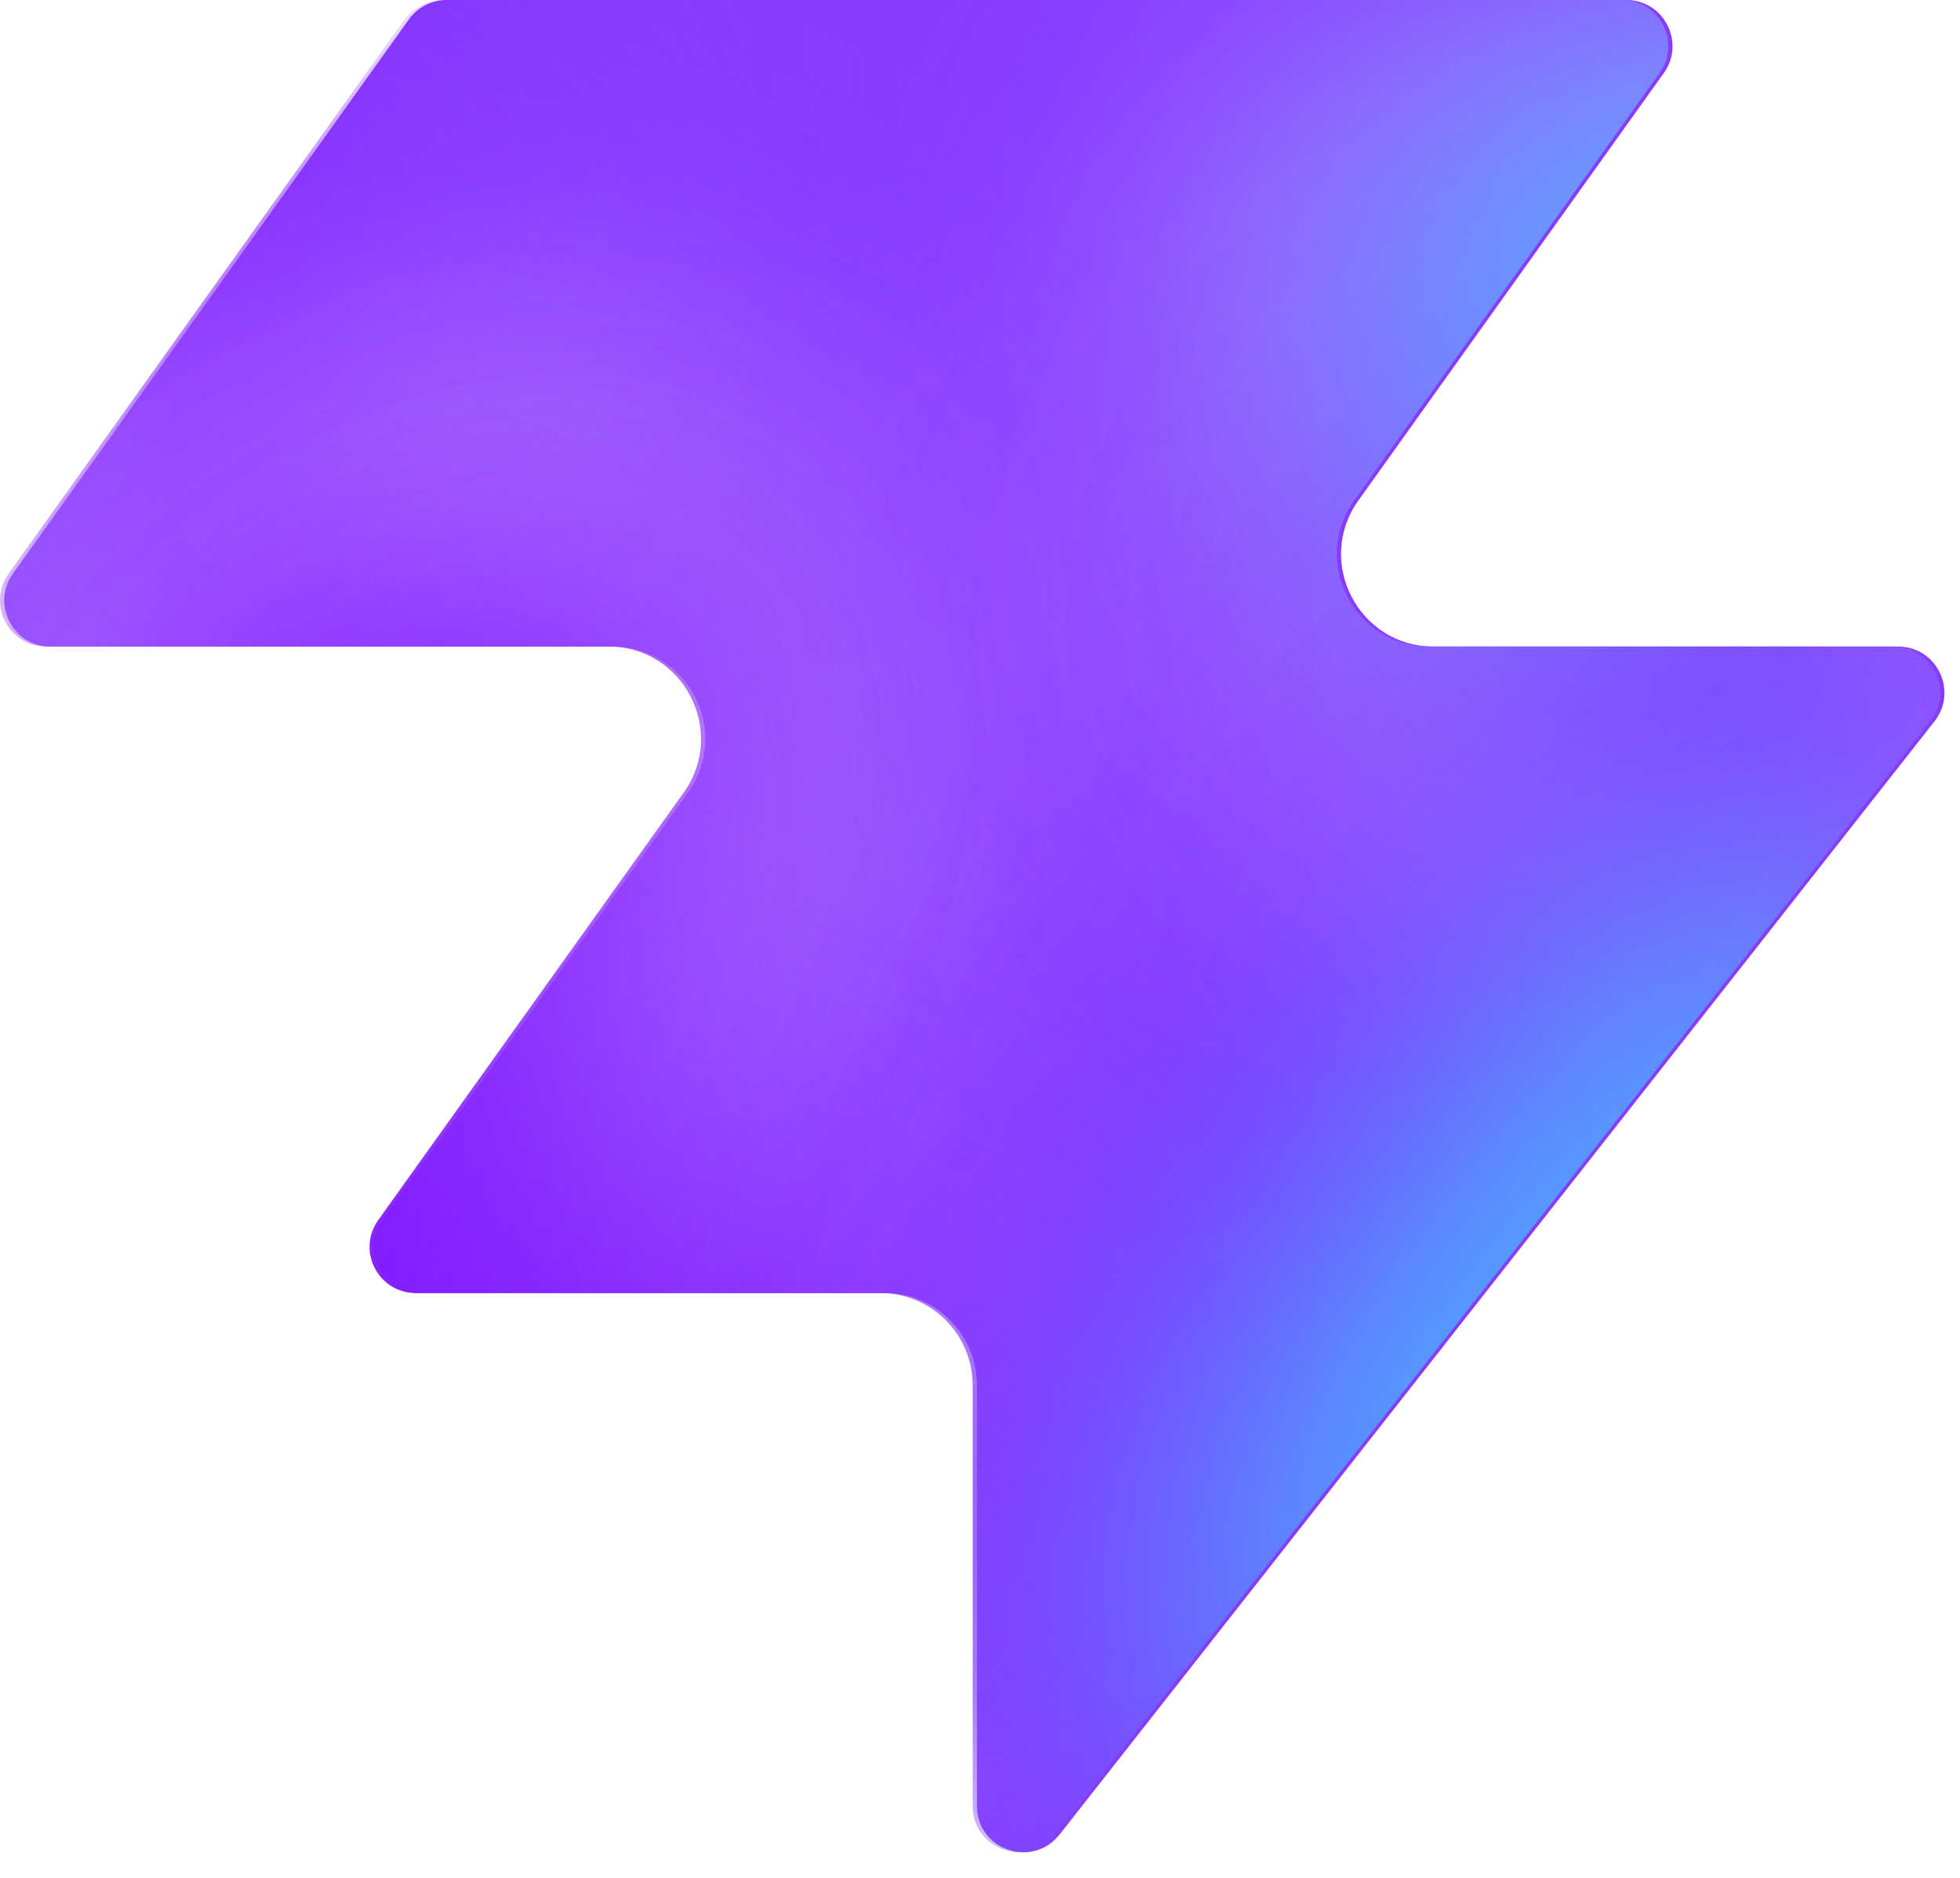
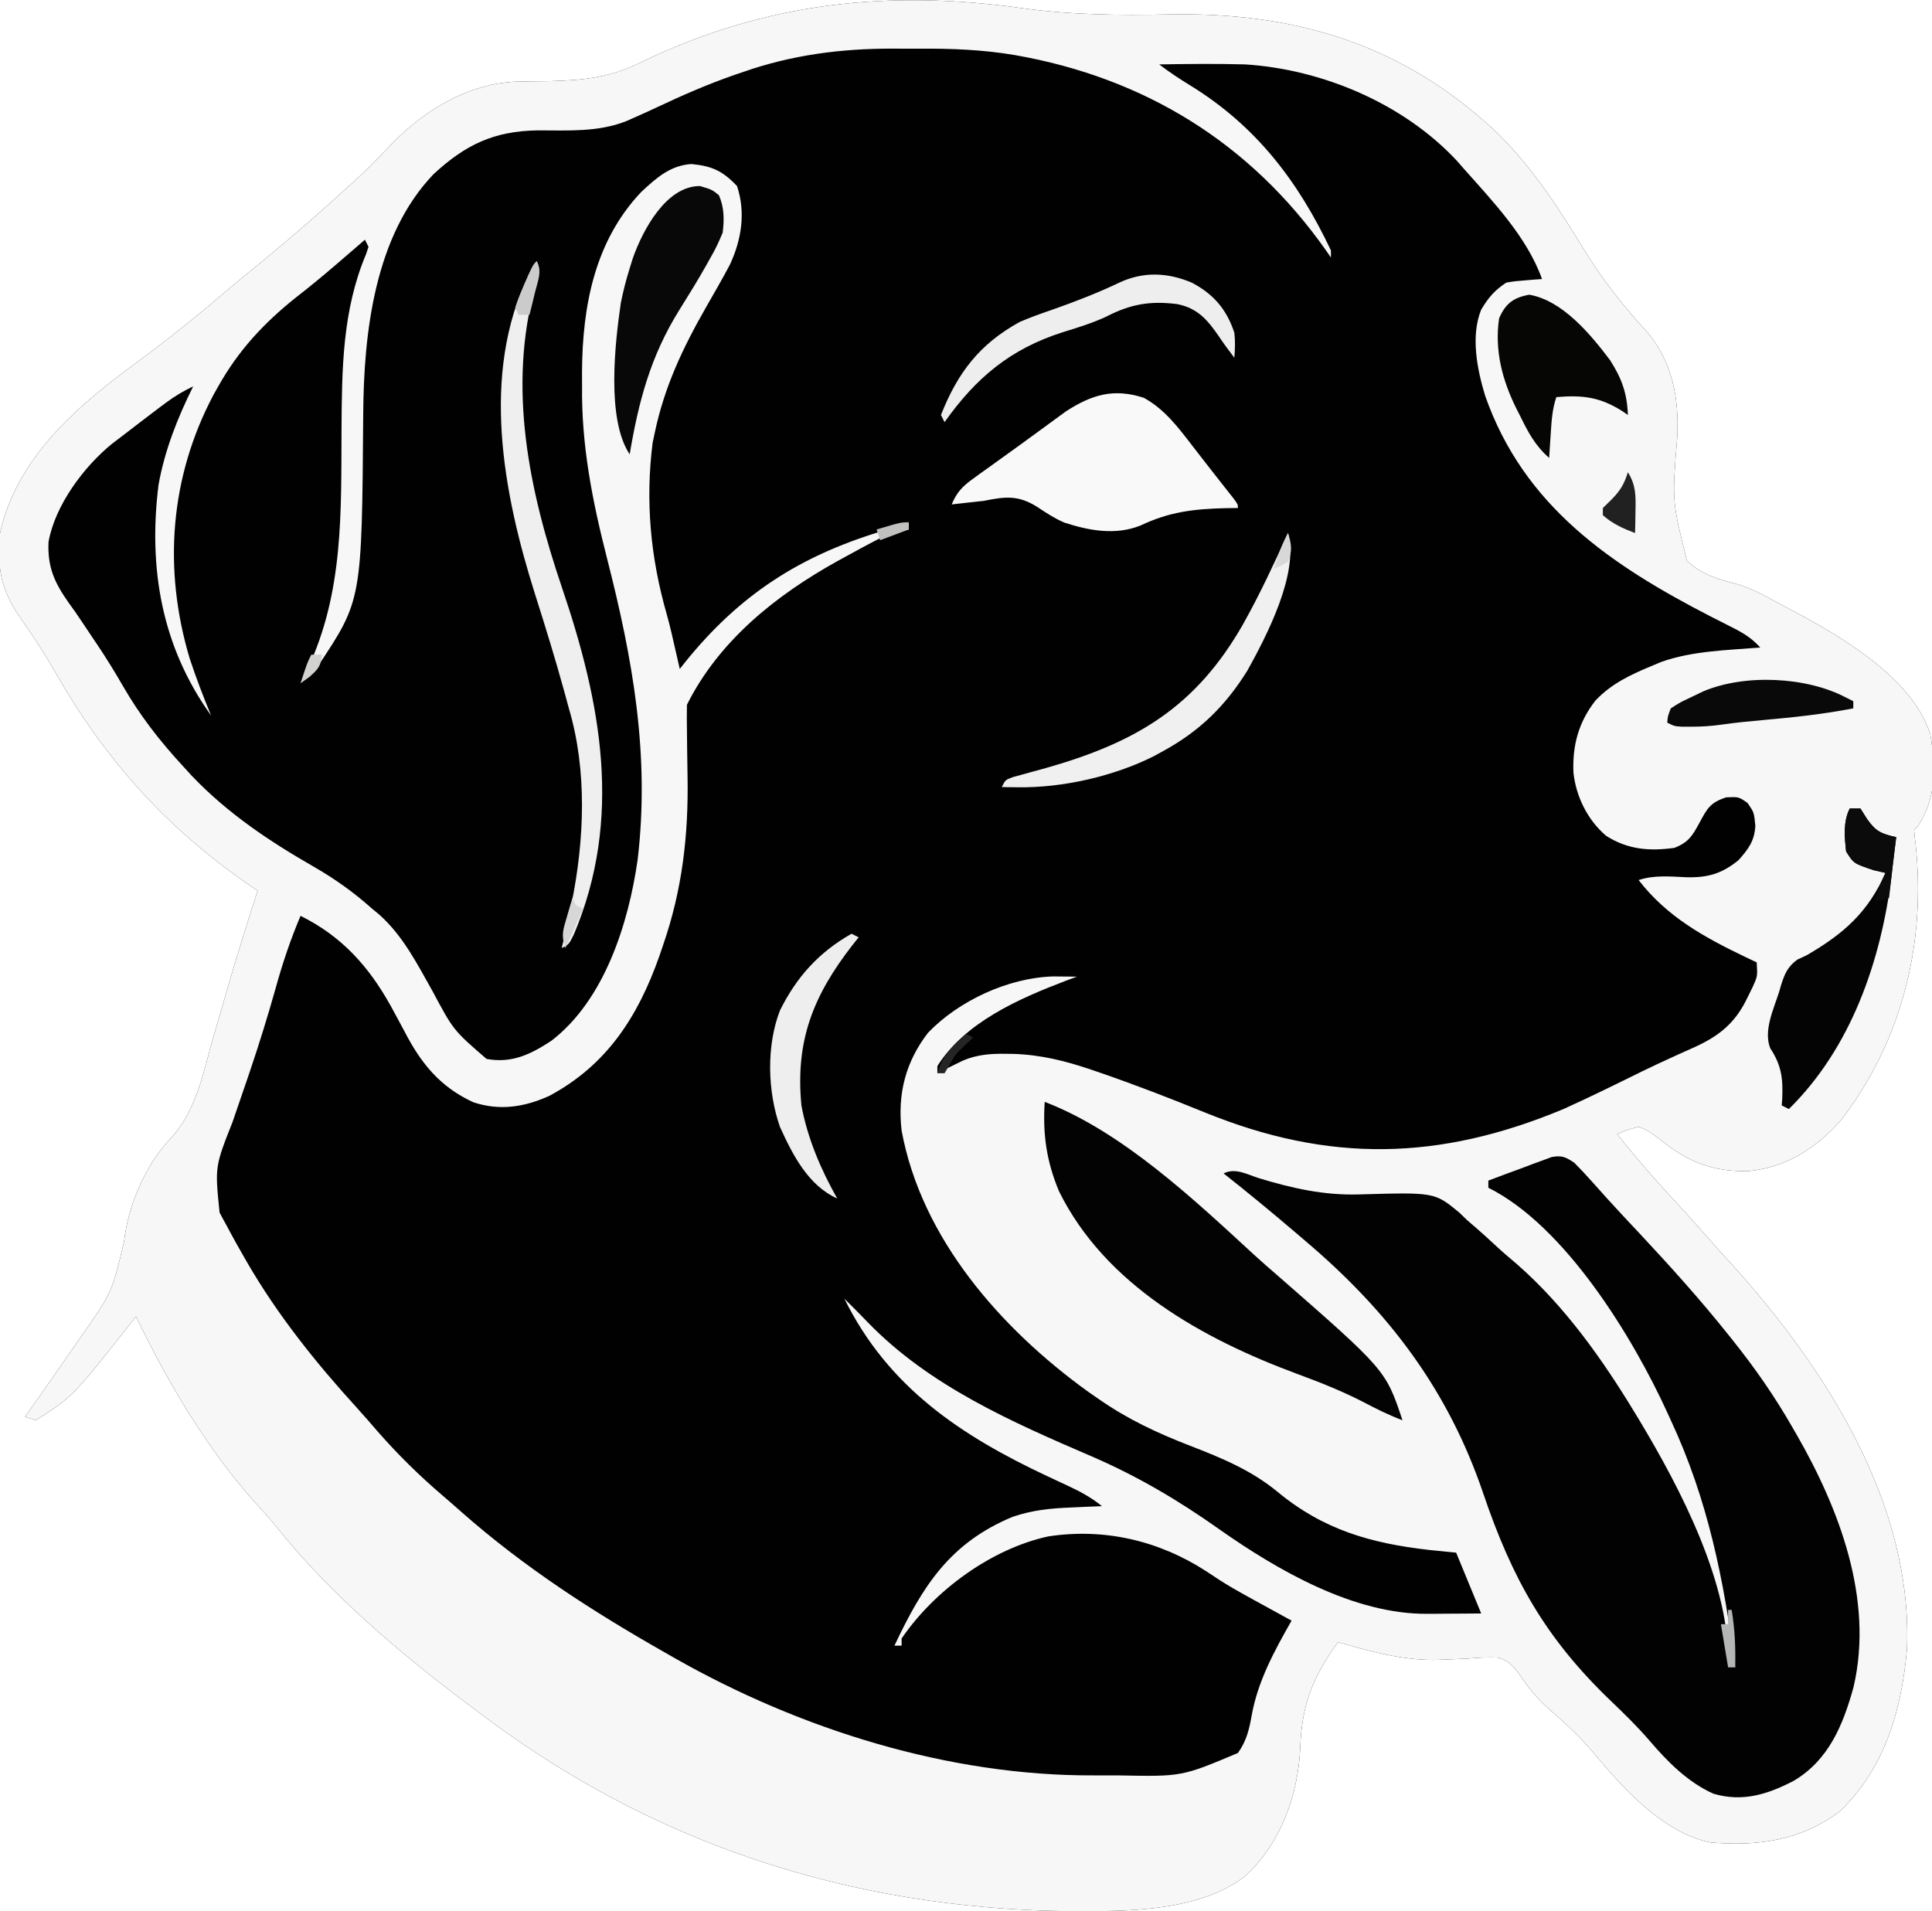
- <svg xmlns="http://www.w3.org/2000/svg" width="48" height="46" fill="none" viewBox="0 0 48 46">
-   <path fill="#863bff" d="M25.946 44.938c-.664.845-2.021.375-2.021-.698V33.937a2.26 2.26 0 0 0-2.262-2.262H10.287c-.92 0-1.456-1.04-.92-1.788l7.48-10.471c1.07-1.497 0-3.578-1.842-3.578H1.237c-.92 0-1.456-1.04-.92-1.788L10.013.474c.214-.297.556-.474.92-.474h28.894c.92 0 1.456 1.04.92 1.788l-7.48 10.471c-1.07 1.498 0 3.579 1.842 3.579h11.377c.943 0 1.473 1.088.89 1.83L25.947 44.94z" style="fill:#863bff;fill:color(display-p3 .525 .23 1);fill-opacity:1" />
-   <mask id="a" width="48" height="46" x="0" y="0" maskUnits="userSpaceOnUse" style="mask-type:alpha">
-     <path fill="#000" d="M25.842 44.938c-.664.844-2.021.375-2.021-.698V33.937a2.26 2.26 0 0 0-2.262-2.262H10.183c-.92 0-1.456-1.04-.92-1.788l7.48-10.471c1.07-1.498 0-3.579-1.842-3.579H1.133c-.92 0-1.456-1.04-.92-1.787L9.91.473c.214-.297.556-.474.92-.474h28.894c.92 0 1.456 1.04.92 1.788l-7.48 10.471c-1.07 1.498 0 3.578 1.842 3.578h11.377c.943 0 1.473 1.088.89 1.832L25.843 44.94z" style="fill:#000;fill-opacity:1" />
-   </mask>
-   <g mask="url(#a)">
-     <g filter="url(#b)">
-       <ellipse cx="5.508" cy="14.704" fill="#ede6ff" rx="5.508" ry="14.704" style="fill:#ede6ff;fill:color(display-p3 .927 .903 1);fill-opacity:1" transform="matrix(.00324 1 1 -.00324 -4.47 31.516)" />
-     </g>
-     <g filter="url(#c)">
-       <ellipse cx="10.399" cy="29.851" fill="#ede6ff" rx="10.399" ry="29.851" style="fill:#ede6ff;fill:color(display-p3 .927 .903 1);fill-opacity:1" transform="matrix(.00324 1 1 -.00324 -39.328 7.883)" />
-     </g>
-     <g filter="url(#d)">
-       <ellipse cx="5.508" cy="30.487" fill="#7e14ff" rx="5.508" ry="30.487" style="fill:#7e14ff;fill:color(display-p3 .492 .077 1);fill-opacity:1" transform="rotate(89.814 -25.913 -14.639)scale(1 -1)" />
-     </g>
-     <g filter="url(#e)">
-       <ellipse cx="5.508" cy="30.599" fill="#7e14ff" rx="5.508" ry="30.599" style="fill:#7e14ff;fill:color(display-p3 .492 .077 1);fill-opacity:1" transform="rotate(89.814 -32.644 -3.334)scale(1 -1)" />
-     </g>
-     <g filter="url(#f)">
-       <ellipse cx="5.508" cy="30.599" fill="#7e14ff" rx="5.508" ry="30.599" style="fill:#7e14ff;fill:color(display-p3 .492 .077 1);fill-opacity:1" transform="matrix(.00324 1 1 -.00324 -34.34 30.47)" />
-     </g>
-     <g filter="url(#g)">
-       <ellipse cx="14.072" cy="22.078" fill="#ede6ff" rx="14.072" ry="22.078" style="fill:#ede6ff;fill:color(display-p3 .927 .903 1);fill-opacity:1" transform="rotate(93.35 24.506 48.493)scale(-1 1)" />
-     </g>
-     <g filter="url(#h)">
-       <ellipse cx="3.47" cy="21.501" fill="#7e14ff" rx="3.47" ry="21.501" style="fill:#7e14ff;fill:color(display-p3 .492 .077 1);fill-opacity:1" transform="rotate(89.009 28.708 47.59)scale(-1 1)" />
-     </g>
-     <g filter="url(#i)">
-       <ellipse cx="3.47" cy="21.501" fill="#7e14ff" rx="3.47" ry="21.501" style="fill:#7e14ff;fill:color(display-p3 .492 .077 1);fill-opacity:1" transform="rotate(89.009 28.708 47.59)scale(-1 1)" />
-     </g>
-     <g filter="url(#j)">
-       <ellipse cx=".387" cy="8.972" fill="#7e14ff" rx="4.407" ry="29.108" style="fill:#7e14ff;fill:color(display-p3 .492 .077 1);fill-opacity:1" transform="rotate(39.51 .387 8.972)" />
-     </g>
-     <g filter="url(#k)">
-       <ellipse cx="47.523" cy="-6.092" fill="#7e14ff" rx="4.407" ry="29.108" style="fill:#7e14ff;fill:color(display-p3 .492 .077 1);fill-opacity:1" transform="rotate(37.892 47.523 -6.092)" />
-     </g>
-     <g filter="url(#l)">
-       <ellipse cx="41.412" cy="6.333" fill="#47bfff" rx="5.971" ry="9.665" style="fill:#47bfff;fill:color(display-p3 .28 .748 1);fill-opacity:1" transform="rotate(37.892 41.412 6.333)" />
-     </g>
-     <g filter="url(#m)">
-       <ellipse cx="-1.879" cy="38.332" fill="#7e14ff" rx="4.407" ry="29.108" style="fill:#7e14ff;fill:color(display-p3 .492 .077 1);fill-opacity:1" transform="rotate(37.892 -1.88 38.332)" />
-     </g>
-     <g filter="url(#n)">
-       <ellipse cx="-1.879" cy="38.332" fill="#7e14ff" rx="4.407" ry="29.108" style="fill:#7e14ff;fill:color(display-p3 .492 .077 1);fill-opacity:1" transform="rotate(37.892 -1.88 38.332)" />
-     </g>
-     <g filter="url(#o)">
-       <ellipse cx="35.651" cy="29.907" fill="#7e14ff" rx="4.407" ry="29.108" style="fill:#7e14ff;fill:color(display-p3 .492 .077 1);fill-opacity:1" transform="rotate(37.892 35.651 29.907)" />
-     </g>
-     <g filter="url(#p)">
-       <ellipse cx="38.418" cy="32.4" fill="#47bfff" rx="5.971" ry="15.297" style="fill:#47bfff;fill:color(display-p3 .28 .748 1);fill-opacity:1" transform="rotate(37.892 38.418 32.4)" />
-     </g>
-   </g>
-   <defs>
-     <filter id="b" width="60.045" height="41.654" x="-19.77" y="16.149" color-interpolation-filters="sRGB" filterUnits="userSpaceOnUse">
-       <feFlood flood-opacity="0" result="BackgroundImageFix" />
-       <feBlend in="SourceGraphic" in2="BackgroundImageFix" result="shape" />
-       <feGaussianBlur result="effect1_foregroundBlur_2002_17158" stdDeviation="7.659" />
-     </filter>
-     <filter id="c" width="90.34" height="51.437" x="-54.613" y="-7.533" color-interpolation-filters="sRGB" filterUnits="userSpaceOnUse">
-       <feFlood flood-opacity="0" result="BackgroundImageFix" />
-       <feBlend in="SourceGraphic" in2="BackgroundImageFix" result="shape" />
-       <feGaussianBlur result="effect1_foregroundBlur_2002_17158" stdDeviation="7.659" />
-     </filter>
-     <filter id="d" width="79.355" height="29.4" x="-49.64" y="2.03" color-interpolation-filters="sRGB" filterUnits="userSpaceOnUse">
-       <feFlood flood-opacity="0" result="BackgroundImageFix" />
-       <feBlend in="SourceGraphic" in2="BackgroundImageFix" result="shape" />
-       <feGaussianBlur result="effect1_foregroundBlur_2002_17158" stdDeviation="4.596" />
-     </filter>
-     <filter id="e" width="79.579" height="29.4" x="-45.045" y="20.029" color-interpolation-filters="sRGB" filterUnits="userSpaceOnUse">
-       <feFlood flood-opacity="0" result="BackgroundImageFix" />
-       <feBlend in="SourceGraphic" in2="BackgroundImageFix" result="shape" />
-       <feGaussianBlur result="effect1_foregroundBlur_2002_17158" stdDeviation="4.596" />
-     </filter>
-     <filter id="f" width="79.579" height="29.4" x="-43.513" y="21.178" color-interpolation-filters="sRGB" filterUnits="userSpaceOnUse">
-       <feFlood flood-opacity="0" result="BackgroundImageFix" />
-       <feBlend in="SourceGraphic" in2="BackgroundImageFix" result="shape" />
-       <feGaussianBlur result="effect1_foregroundBlur_2002_17158" stdDeviation="4.596" />
-     </filter>
-     <filter id="g" width="74.749" height="58.852" x="15.756" y="-17.901" color-interpolation-filters="sRGB" filterUnits="userSpaceOnUse">
-       <feFlood flood-opacity="0" result="BackgroundImageFix" />
-       <feBlend in="SourceGraphic" in2="BackgroundImageFix" result="shape" />
-       <feGaussianBlur result="effect1_foregroundBlur_2002_17158" stdDeviation="7.659" />
-     </filter>
-     <filter id="h" width="61.377" height="25.362" x="23.548" y="2.284" color-interpolation-filters="sRGB" filterUnits="userSpaceOnUse">
-       <feFlood flood-opacity="0" result="BackgroundImageFix" />
-       <feBlend in="SourceGraphic" in2="BackgroundImageFix" result="shape" />
-       <feGaussianBlur result="effect1_foregroundBlur_2002_17158" stdDeviation="4.596" />
-     </filter>
-     <filter id="i" width="61.377" height="25.362" x="23.548" y="2.284" color-interpolation-filters="sRGB" filterUnits="userSpaceOnUse">
-       <feFlood flood-opacity="0" result="BackgroundImageFix" />
-       <feBlend in="SourceGraphic" in2="BackgroundImageFix" result="shape" />
-       <feGaussianBlur result="effect1_foregroundBlur_2002_17158" stdDeviation="4.596" />
-     </filter>
-     <filter id="j" width="56.045" height="63.649" x="-27.636" y="-22.853" color-interpolation-filters="sRGB" filterUnits="userSpaceOnUse">
-       <feFlood flood-opacity="0" result="BackgroundImageFix" />
-       <feBlend in="SourceGraphic" in2="BackgroundImageFix" result="shape" />
-       <feGaussianBlur result="effect1_foregroundBlur_2002_17158" stdDeviation="4.596" />
-     </filter>
-     <filter id="k" width="54.814" height="64.646" x="20.116" y="-38.415" color-interpolation-filters="sRGB" filterUnits="userSpaceOnUse">
-       <feFlood flood-opacity="0" result="BackgroundImageFix" />
-       <feBlend in="SourceGraphic" in2="BackgroundImageFix" result="shape" />
-       <feGaussianBlur result="effect1_foregroundBlur_2002_17158" stdDeviation="4.596" />
-     </filter>
-     <filter id="l" width="33.541" height="35.313" x="24.641" y="-11.323" color-interpolation-filters="sRGB" filterUnits="userSpaceOnUse">
-       <feFlood flood-opacity="0" result="BackgroundImageFix" />
-       <feBlend in="SourceGraphic" in2="BackgroundImageFix" result="shape" />
-       <feGaussianBlur result="effect1_foregroundBlur_2002_17158" stdDeviation="4.596" />
-     </filter>
-     <filter id="m" width="54.814" height="64.646" x="-29.286" y="6.009" color-interpolation-filters="sRGB" filterUnits="userSpaceOnUse">
-       <feFlood flood-opacity="0" result="BackgroundImageFix" />
-       <feBlend in="SourceGraphic" in2="BackgroundImageFix" result="shape" />
-       <feGaussianBlur result="effect1_foregroundBlur_2002_17158" stdDeviation="4.596" />
-     </filter>
-     <filter id="n" width="54.814" height="64.646" x="-29.286" y="6.009" color-interpolation-filters="sRGB" filterUnits="userSpaceOnUse">
-       <feFlood flood-opacity="0" result="BackgroundImageFix" />
-       <feBlend in="SourceGraphic" in2="BackgroundImageFix" result="shape" />
-       <feGaussianBlur result="effect1_foregroundBlur_2002_17158" stdDeviation="4.596" />
-     </filter>
-     <filter id="o" width="54.814" height="64.646" x="8.244" y="-2.416" color-interpolation-filters="sRGB" filterUnits="userSpaceOnUse">
-       <feFlood flood-opacity="0" result="BackgroundImageFix" />
-       <feBlend in="SourceGraphic" in2="BackgroundImageFix" result="shape" />
-       <feGaussianBlur result="effect1_foregroundBlur_2002_17158" stdDeviation="4.596" />
-     </filter>
-     <filter id="p" width="39.409" height="43.623" x="18.713" y="10.588" color-interpolation-filters="sRGB" filterUnits="userSpaceOnUse">
-       <feFlood flood-opacity="0" result="BackgroundImageFix" />
-       <feBlend in="SourceGraphic" in2="BackgroundImageFix" result="shape" />
-       <feGaussianBlur result="effect1_foregroundBlur_2002_17158" stdDeviation="4.596" />
-     </filter>
-   </defs>
+ <svg xmlns="http://www.w3.org/2000/svg" version="1.1" width="540" height="534">
+   <path d="M0 0 C13.766 1.903 27.352 2.025 41.231 1.74 C74.782 1.119 103.889 9.3 129.271 31.713 C129.931 32.289 130.591 32.865 131.271 33.459 C141.467 42.996 149.468 55.081 156.666 66.955 C161.719 75.221 167.573 82.844 174.146 89.963 C181.724 98.45 183.664 109.093 183.052 120.111 C181.602 137.77 181.602 137.77 185.77 154.44 C189.704 158.249 194.482 159.643 199.695 160.971 C204.051 162.226 207.874 164.42 211.834 166.588 C213.013 167.205 213.013 167.205 214.216 167.834 C228.148 175.187 248.716 186.93 253.787 202.943 C255.411 212.228 255.554 220.709 250.271 228.713 C249.941 229.043 249.611 229.373 249.271 229.713 C249.366 231.092 249.525 232.467 249.709 233.838 C252.643 261.462 245.827 288.821 228.759 310.908 C221.915 318.622 213.702 323.915 203.396 325.022 C193.28 325.447 185.815 322.449 178.06 316.08 C176.094 314.578 174.638 313.479 172.271 312.713 C169.062 313.504 169.062 313.504 166.271 314.713 C172.06 322.008 178.137 328.908 184.486 335.713 C187.251 338.679 189.931 341.709 192.58 344.779 C194.523 347.001 196.524 349.165 198.521 351.338 C224.598 380.332 248.976 418.202 247.271 458.713 C245.766 475.733 241.13 491.895 228.466 504.076 C217.52 512.238 205.467 513.845 192.271 512.713 C178.509 509.761 167.62 497.14 158.896 486.775 C155.339 482.583 151.289 478.972 147.152 475.364 C143.857 472.423 141.487 469.551 139.045 465.857 C137.056 463.241 136.03 461.922 132.837 461.042 C129.977 460.933 127.246 461.083 124.396 461.338 C122.347 461.433 120.298 461.516 118.248 461.588 C117.239 461.625 116.23 461.663 115.19 461.701 C106.034 461.738 96.995 459.299 88.271 456.713 C81.221 466.442 78.109 474.214 77.695 486.246 C77.126 499.398 72.216 512.98 62.42 522.029 C51.304 530.74 34.526 531.834 20.837 531.916 C20.051 531.923 19.264 531.93 18.454 531.937 C-42.399 532.359 -99.435 515.261 -148.729 478.713 C-149.764 477.95 -149.764 477.95 -150.82 477.171 C-171.602 461.765 -192.425 444.622 -208.596 424.338 C-210.482 422.017 -212.439 419.835 -214.479 417.65 C-228.19 402.256 -238.739 384.19 -247.729 365.713 C-248.202 366.319 -248.675 366.925 -249.163 367.549 C-265.405 388.13 -265.405 388.13 -275.729 394.713 C-276.719 394.383 -277.709 394.053 -278.729 393.713 C-278.187 392.953 -278.187 392.953 -277.634 392.178 C-273.28 386.059 -268.991 379.897 -264.729 373.713 C-264.132 372.854 -263.535 371.995 -262.92 371.11 C-254.457 358.998 -254.457 358.998 -251.061 344.83 C-250.001 334.879 -245.079 323.352 -238.123 316.02 C-230.882 308.278 -228.969 297.765 -226.166 287.838 C-225.625 285.968 -225.081 284.098 -224.536 282.229 C-223.727 279.455 -222.919 276.682 -222.12 273.905 C-219.49 264.788 -216.633 255.746 -213.729 246.713 C-214.66 246.069 -215.591 245.425 -216.55 244.761 C-239.359 228.929 -256.278 210.089 -270.063 185.973 C-273.282 180.364 -276.786 174.998 -280.507 169.709 C-285.651 162.253 -286.59 155.59 -285.729 146.713 C-281.034 125.674 -264.288 111.336 -247.779 99.221 C-239.202 92.912 -230.926 86.278 -222.838 79.357 C-220.046 76.972 -217.209 74.648 -214.354 72.338 C-205.013 64.721 -195.92 56.8 -187.041 48.65 C-186.508 48.162 -185.975 47.674 -185.426 47.172 C-182.785 44.724 -180.248 42.232 -177.815 39.576 C-168.425 29.413 -156.094 21.369 -141.871 20.548 C-138.594 20.472 -135.319 20.436 -132.041 20.4 C-122.05 20.136 -114.681 19.302 -105.729 14.713 C-71.58 -1.584 -37.371 -5.255 0 0 Z " fill="#010101" transform="translate(285.7289,2.287079)" />
+   <path d="M0 0 C13.766 1.903 27.352 2.025 41.231 1.74 C74.782 1.119 103.889 9.3 129.271 31.713 C129.931 32.289 130.591 32.865 131.271 33.459 C141.467 42.996 149.468 55.081 156.666 66.955 C161.719 75.221 167.573 82.844 174.146 89.963 C181.724 98.45 183.664 109.093 183.052 120.111 C181.602 137.77 181.602 137.77 185.77 154.44 C189.704 158.249 194.482 159.643 199.695 160.971 C204.051 162.226 207.874 164.42 211.834 166.588 C213.013 167.205 213.013 167.205 214.216 167.834 C228.148 175.187 248.716 186.93 253.787 202.943 C255.411 212.228 255.554 220.709 250.271 228.713 C249.941 229.043 249.611 229.373 249.271 229.713 C249.366 231.092 249.525 232.467 249.709 233.838 C252.643 261.462 245.827 288.821 228.759 310.908 C221.915 318.622 213.702 323.915 203.396 325.022 C193.28 325.447 185.815 322.449 178.06 316.08 C176.094 314.578 174.638 313.479 172.271 312.713 C169.062 313.504 169.062 313.504 166.271 314.713 C172.06 322.008 178.137 328.908 184.486 335.713 C187.251 338.679 189.931 341.709 192.58 344.779 C194.523 347.001 196.524 349.165 198.521 351.338 C224.598 380.332 248.976 418.202 247.271 458.713 C245.766 475.733 241.13 491.895 228.466 504.076 C217.52 512.238 205.467 513.845 192.271 512.713 C178.509 509.761 167.62 497.14 158.896 486.775 C155.339 482.583 151.289 478.972 147.152 475.364 C143.857 472.423 141.487 469.551 139.045 465.857 C137.056 463.241 136.03 461.922 132.837 461.042 C129.977 460.933 127.246 461.083 124.396 461.338 C122.347 461.433 120.298 461.516 118.248 461.588 C117.239 461.625 116.23 461.663 115.19 461.701 C106.034 461.738 96.995 459.299 88.271 456.713 C81.221 466.442 78.109 474.214 77.695 486.246 C77.126 499.398 72.216 512.98 62.42 522.029 C51.304 530.74 34.526 531.834 20.837 531.916 C20.051 531.923 19.264 531.93 18.454 531.937 C-42.399 532.359 -99.435 515.261 -148.729 478.713 C-149.764 477.95 -149.764 477.95 -150.82 477.171 C-171.602 461.765 -192.425 444.622 -208.596 424.338 C-210.482 422.017 -212.439 419.835 -214.479 417.65 C-228.19 402.256 -238.739 384.19 -247.729 365.713 C-248.202 366.319 -248.675 366.925 -249.163 367.549 C-265.405 388.13 -265.405 388.13 -275.729 394.713 C-276.719 394.383 -277.709 394.053 -278.729 393.713 C-278.187 392.953 -278.187 392.953 -277.634 392.178 C-273.28 386.059 -268.991 379.897 -264.729 373.713 C-264.132 372.854 -263.535 371.995 -262.92 371.11 C-254.457 358.998 -254.457 358.998 -251.061 344.83 C-250.001 334.879 -245.079 323.352 -238.123 316.02 C-230.882 308.278 -228.969 297.765 -226.166 287.838 C-225.625 285.968 -225.081 284.098 -224.536 282.229 C-223.727 279.455 -222.919 276.682 -222.12 273.905 C-219.49 264.788 -216.633 255.746 -213.729 246.713 C-214.66 246.069 -215.591 245.425 -216.55 244.761 C-239.359 228.929 -256.278 210.089 -270.063 185.973 C-273.282 180.364 -276.786 174.998 -280.507 169.709 C-285.651 162.253 -286.59 155.59 -285.729 146.713 C-281.034 125.674 -264.288 111.336 -247.779 99.221 C-239.202 92.912 -230.926 86.278 -222.838 79.357 C-220.046 76.972 -217.209 74.648 -214.354 72.338 C-205.013 64.721 -195.92 56.8 -187.041 48.65 C-186.508 48.162 -185.975 47.674 -185.426 47.172 C-182.785 44.724 -180.248 42.232 -177.815 39.576 C-168.425 29.413 -156.094 21.369 -141.871 20.548 C-138.594 20.472 -135.319 20.436 -132.041 20.4 C-122.05 20.136 -114.681 19.302 -105.729 14.713 C-71.58 -1.584 -37.371 -5.255 0 0 Z M-78.041 17.838 C-78.906 18.132 -79.771 18.426 -80.662 18.73 C-87.926 21.274 -94.937 24.317 -101.894 27.604 C-104.16 28.672 -106.436 29.706 -108.729 30.713 C-109.417 31.015 -110.104 31.318 -110.813 31.629 C-118.745 34.706 -127.038 34.148 -135.424 34.152 C-147.679 34.344 -155.622 38.144 -164.538 46.385 C-181.074 63.621 -184.072 90.88 -184.21 113.646 C-184.586 165.429 -184.586 165.429 -196.729 183.713 C-198.885 185.486 -198.885 185.486 -200.729 186.713 C-200.403 186.035 -200.077 185.357 -199.741 184.658 C-189.662 163.193 -190.398 140.945 -190.273 117.651 C-190.165 100.805 -190.05 84.497 -183.401 68.717 C-183.179 68.056 -182.957 67.394 -182.729 66.713 C-183.059 66.053 -183.389 65.393 -183.729 64.713 C-185.071 65.873 -185.071 65.873 -186.44 67.057 C-187.661 68.109 -188.882 69.161 -190.104 70.213 C-191.062 71.038 -191.062 71.038 -192.04 71.88 C-195.625 74.953 -199.249 77.942 -202.979 80.838 C-211.98 88.007 -219.085 95.659 -224.729 105.713 C-225.179 106.513 -225.629 107.314 -226.092 108.139 C-238.286 131.204 -240.158 156.816 -232.729 181.713 C-230.951 187.136 -228.911 192.441 -226.729 197.713 C-240.555 178.471 -244.333 156.537 -241.413 133.183 C-239.693 123.594 -236.074 114.403 -231.729 105.713 C-234.468 107.01 -236.875 108.442 -239.303 110.252 C-239.966 110.746 -240.629 111.239 -241.313 111.748 C-244.8 114.384 -248.27 117.04 -251.729 119.713 C-252.631 120.399 -253.534 121.084 -254.463 121.791 C-262.371 128.24 -270.374 139.016 -272.17 149.221 C-272.558 157.595 -269.548 162.103 -264.729 168.713 C-263.082 171.115 -261.468 173.539 -259.854 175.963 C-259.214 176.912 -259.214 176.912 -258.561 177.879 C-256.025 181.663 -253.653 185.502 -251.381 189.449 C-246.639 197.668 -241.156 204.744 -234.729 211.713 C-233.433 213.132 -233.433 213.132 -232.112 214.58 C-222.025 225.146 -210.351 232.923 -197.735 240.15 C-191.931 243.506 -186.736 247.24 -181.729 251.713 C-181.06 252.266 -180.391 252.819 -179.702 253.389 C-173.08 259.303 -169.195 267.042 -164.882 274.679 C-158.994 285.705 -158.994 285.705 -149.729 293.713 C-142.73 294.975 -137.583 292.519 -131.729 288.713 C-116.813 277.376 -110.048 255.858 -107.503 237.997 C-104.054 208.758 -108.86 181.946 -116.06 153.806 C-120.177 137.638 -123.262 122.148 -123.041 105.4 C-123.045 104.16 -123.048 102.919 -123.051 101.641 C-122.946 83.317 -119.527 65.067 -106.455 51.322 C-102.248 47.436 -98.435 43.964 -92.483 43.561 C-86.677 44.13 -83.774 45.465 -79.729 49.713 C-77.254 57.137 -78.485 64.743 -81.729 71.713 C-83.829 75.683 -86.082 79.567 -88.315 83.463 C-94.85 94.909 -100.015 105.743 -102.729 118.713 C-102.918 119.596 -103.108 120.479 -103.303 121.389 C-105.404 137.795 -103.901 153.644 -99.362 169.455 C-98.428 172.788 -97.673 176.148 -96.916 179.525 C-96.683 180.542 -96.45 181.56 -96.209 182.607 C-96.051 183.302 -95.892 183.997 -95.729 184.713 C-95.175 184.008 -94.62 183.303 -94.049 182.576 C-79.026 164.037 -62.398 153.256 -39.67 146.312 C-37.008 145.49 -34.368 144.605 -31.729 143.713 C-31.729 144.373 -31.729 145.033 -31.729 145.713 C-32.444 145.824 -33.16 145.935 -33.897 146.049 C-36.954 146.766 -39.278 147.86 -42.045 149.338 C-43.554 150.144 -43.554 150.144 -45.093 150.965 C-46.149 151.542 -47.204 152.119 -48.291 152.713 C-49.373 153.304 -50.455 153.895 -51.569 154.503 C-68.777 164.046 -84.741 176.737 -93.729 194.713 C-93.78 197.275 -93.771 199.809 -93.721 202.369 C-93.704 203.967 -93.687 205.564 -93.67 207.162 C-93.64 209.661 -93.605 212.159 -93.558 214.657 C-93.263 231.055 -95.017 246.391 -100.416 261.963 C-100.763 262.979 -101.11 263.994 -101.467 265.041 C-107.421 281.888 -116.115 295.433 -132.205 304.037 C-139.155 307.181 -146.046 308.26 -153.401 305.83 C-162.752 301.551 -168.112 294.878 -172.729 285.9 C-173.587 284.301 -174.449 282.703 -175.315 281.107 C-175.727 280.348 -176.139 279.588 -176.564 278.805 C-182.739 267.715 -190.321 259.359 -201.729 253.713 C-204.555 260.406 -206.802 267.088 -208.729 274.088 C-210.898 281.787 -213.251 289.392 -215.815 296.967 C-216.085 297.765 -216.355 298.564 -216.633 299.387 C-217.984 303.375 -219.349 307.359 -220.729 311.337 C-225.666 323.824 -225.666 323.824 -224.358 336.635 C-223.693 337.924 -223.003 339.2 -222.291 340.463 C-221.743 341.491 -221.743 341.491 -221.184 342.54 C-220.062 344.616 -218.905 346.667 -217.729 348.713 C-217.386 349.312 -217.043 349.912 -216.689 350.53 C-208.074 365.398 -197.399 378.705 -185.846 391.377 C-183.938 393.482 -182.078 395.619 -180.229 397.775 C-174.614 404.207 -168.538 410.181 -162.049 415.729 C-160.279 417.242 -158.527 418.778 -156.784 420.322 C-139.202 435.824 -120.063 448.174 -99.729 459.713 C-98.503 460.415 -98.503 460.415 -97.252 461.131 C-62.103 481.123 -20.464 494.195 20.124 493.974 C22.467 493.963 24.809 493.974 27.152 493.986 C44.605 494.315 44.605 494.315 60.271 487.713 C62.702 484.31 63.422 481.123 64.146 477.088 C65.892 467.49 70.504 459.11 75.271 450.713 C74.783 450.447 74.296 450.18 73.793 449.906 C57.713 441.106 57.713 441.106 51.396 436.9 C38.143 428.322 22.914 424.777 7.236 427.178 C-8.599 430.631 -24.542 442.243 -33.729 455.713 C-33.729 456.373 -33.729 457.033 -33.729 457.713 C-34.389 457.713 -35.049 457.713 -35.729 457.713 C-27.897 441.134 -20.294 429.025 -2.729 421.713 C2.804 419.819 7.923 419.312 13.709 419.088 C14.536 419.049 15.362 419.011 16.214 418.971 C18.233 418.877 20.252 418.794 22.271 418.713 C19.188 416.22 16.061 414.553 12.466 412.893 C11.332 412.362 10.198 411.831 9.029 411.285 C8.435 411.008 7.841 410.731 7.229 410.446 C-17.062 399.076 -37.488 385.532 -49.729 360.713 C-49.048 361.394 -48.368 362.074 -47.666 362.775 C-47.205 363.234 -46.743 363.693 -46.268 364.166 C-45.231 365.208 -44.206 366.26 -43.19 367.322 C-25.995 385.088 -2.963 395.18 19.426 404.817 C32.146 410.308 43.729 417.142 55.021 425.15 C71.283 436.58 92.596 448.943 113.134 448.811 C114.021 448.807 114.907 448.804 115.82 448.801 C116.732 448.792 117.644 448.784 118.584 448.775 C119.515 448.771 120.446 448.766 121.406 448.762 C123.694 448.75 125.983 448.732 128.271 448.713 C125.961 443.103 123.651 437.493 121.271 431.713 C118.796 431.465 116.321 431.218 113.771 430.963 C97.477 429.104 84.173 425.361 71.271 414.65 C63.955 408.638 55.714 405.244 46.954 401.854 C37.684 398.26 29.463 394.432 21.271 388.713 C20.281 388.026 19.291 387.339 18.271 386.631 C-5.997 369.094 -28.206 343.879 -33.729 313.713 C-34.91 303.547 -32.631 294.519 -26.319 286.365 C-17.692 277.399 -3.851 270.997 8.661 270.646 C9.446 270.654 10.232 270.662 11.041 270.67 C11.837 270.676 12.633 270.682 13.454 270.689 C14.054 270.697 14.653 270.705 15.271 270.713 C14.218 271.102 13.165 271.492 12.08 271.893 C-0.914 276.864 -15.994 283.433 -23.729 295.713 C-23.729 296.373 -23.729 297.033 -23.729 297.713 C-22.955 297.311 -22.955 297.311 -22.166 296.9 C-21.362 296.509 -20.558 296.117 -19.729 295.713 C-18.689 295.202 -17.648 294.692 -16.577 294.166 C-12.67 292.511 -8.939 292.213 -4.729 292.275 C-3.985 292.284 -3.241 292.293 -2.474 292.303 C5.138 292.536 12.08 294.257 19.271 296.713 C20.455 297.116 20.455 297.116 21.663 297.526 C31.551 300.936 41.285 304.694 50.969 308.642 C85.775 322.832 116.637 322.174 151.271 307.713 C158.712 304.361 166.024 300.74 173.345 297.135 C176.025 295.832 178.719 294.573 181.431 293.338 C182.591 292.808 182.591 292.808 183.775 292.267 C185.17 291.634 186.569 291.006 187.971 290.387 C194.875 287.228 199.318 283.615 202.646 276.65 C203.149 275.628 203.652 274.606 204.17 273.553 C205.512 270.599 205.512 270.599 205.271 266.713 C204.244 266.228 203.216 265.744 202.158 265.244 C190.659 259.723 180.198 253.996 172.271 243.713 C176.708 242.234 181.218 242.744 185.847 242.928 C191.658 243.04 195.549 241.926 200.17 238.17 C202.945 235.078 204.675 232.766 204.896 228.525 C204.525 224.769 204.525 224.769 202.709 222.15 C200.24 220.433 200.24 220.433 196.771 220.588 C192.3 222.025 191.463 223.642 189.271 227.713 C187.262 231.395 186.193 233.175 182.271 234.713 C175.252 235.678 169.206 235.19 163.177 231.334 C158.016 226.944 154.767 220.369 154.052 213.658 C153.736 206.036 155.49 199.579 160.209 193.525 C164.737 188.73 170.246 186.206 176.271 183.713 C177.406 183.235 177.406 183.235 178.564 182.748 C187.331 179.629 197.063 179.459 206.271 178.713 C203.94 176.115 201.581 174.678 198.474 173.111 C197.522 172.626 196.571 172.14 195.59 171.64 C194.577 171.128 193.565 170.616 192.521 170.088 C164.456 155.648 140.154 139.152 129.365 108.307 C127.117 100.92 125.276 91.611 128.283 84.229 C130.34 80.843 131.934 78.938 135.271 76.713 C137.752 76.299 137.752 76.299 140.459 76.088 C141.81 75.976 141.81 75.976 143.189 75.861 C143.876 75.812 144.563 75.763 145.271 75.713 C141.115 63.999 131.422 53.891 123.271 44.713 C122.399 43.713 122.399 43.713 121.509 42.693 C106.611 26.669 83.895 17.075 62.271 15.713 C54.273 15.494 46.271 15.585 38.271 15.713 C41.087 17.864 43.964 19.773 46.991 21.616 C65.357 32.929 77.109 48.35 86.271 67.713 C86.271 68.373 86.271 69.033 86.271 69.713 C85.596 68.731 85.596 68.731 84.908 67.729 C63.691 37.626 34.171 19.466 -2.049 13.111 C-10.987 11.595 -19.764 11.252 -28.816 11.322 C-31.294 11.338 -33.772 11.322 -36.25 11.303 C-50.631 11.282 -64.406 13.06 -78.041 17.838 Z " fill="#F7F7F7" transform="translate(285.7289,2.287079)" />
+   <path d="M0 0 C1.682 1.674 3.299 3.413 4.875 5.188 C5.848 6.273 6.822 7.358 7.797 8.441 C8.313 9.018 8.829 9.594 9.361 10.188 C12.241 13.372 15.187 16.494 18.125 19.625 C26.737 28.838 35.134 38.134 43 48 C43.409 48.509 43.818 49.019 44.239 49.543 C50.472 57.333 56.041 65.324 61 74 C61.365 74.629 61.73 75.257 62.105 75.905 C74.117 96.786 83.745 122.108 78.09 146.496 C75.164 157.164 71.131 167.014 61.285 172.816 C54.048 176.565 47.049 178.791 38.902 176.379 C31.685 173.151 25.983 167.354 20.926 161.414 C17.567 157.529 13.943 153.992 10.232 150.444 C-8.061 132.91 -17.356 116.256 -25.441 92.41 C-35.22 63.59 -51.821 41.659 -75 22 C-76.003 21.143 -77.006 20.286 -78.039 19.402 C-84.597 13.812 -91.23 8.333 -98 3 C-94.704 1.352 -91.53 3.241 -88.188 4.312 C-78.728 7.175 -69.988 9.16 -60.023 8.867 C-39.05 8.26 -39.05 8.26 -32.203 13.871 C-31.476 14.574 -30.749 15.276 -30 16 C-29.149 16.733 -28.298 17.467 -27.422 18.223 C-25.699 19.726 -24.002 21.258 -22.332 22.82 C-20.271 24.746 -18.161 26.565 -16 28.375 C-2.651 40.062 7.859 54.901 17 70 C17.375 70.617 17.75 71.234 18.137 71.87 C29.608 90.946 43.947 118.263 43 141 C43.66 141 44.32 141 45 141 C41.883 116.774 37.373 94.208 27 72 C26.683 71.303 26.366 70.607 26.04 69.889 C16.396 48.793 -2.484 17.758 -24 7 C-24 6.34 -24 5.68 -24 5 C-20.759 3.767 -17.506 2.568 -14.25 1.375 C-13.33 1.024 -12.409 0.674 -11.461 0.312 C-10.127 -0.171 -10.127 -0.171 -8.766 -0.664 C-7.54 -1.12 -7.54 -1.12 -6.29 -1.584 C-3.432 -2.103 -2.389 -1.587 0 0 Z " fill="#020202" transform="translate(440,325)" />
+   <path d="M0 0 C21.619 8.28 41.801 27.348 58.629 42.84 C60.625 44.659 62.651 46.427 64.695 48.191 C95.317 74.952 95.317 74.952 100 89 C96.169 87.549 92.622 85.784 89 83.875 C83.032 80.803 76.92 78.38 70.625 76.062 C44.242 66.299 16.939 51.189 4 25 C0.499 16.627 -0.586 9.033 0 0 Z " fill="#030303" transform="translate(292,308)" />
+   <path d="M0 0 C5.874 3.214 9.666 8.346 13.688 13.562 C14.164 14.175 14.64 14.788 15.13 15.419 C16.082 16.644 17.033 17.87 17.982 19.097 C19.174 20.634 20.378 22.164 21.582 23.691 C22.215 24.494 22.848 25.298 23.5 26.125 C24.05 26.822 24.601 27.52 25.168 28.238 C26.312 29.812 26.312 29.812 26.312 30.812 C24.572 30.834 24.572 30.834 22.797 30.855 C13.942 31.084 7.148 31.866 -0.957 35.723 C-7.917 38.501 -15.283 37.141 -22.223 34.883 C-24.942 33.702 -27.227 32.213 -29.688 30.562 C-35.049 27.165 -38.655 27.593 -44.688 28.812 C-46.394 29.015 -48.102 29.204 -49.812 29.375 C-51.091 29.519 -52.37 29.664 -53.688 29.812 C-52.284 26.472 -50.754 24.819 -47.828 22.711 C-46.659 21.859 -46.659 21.859 -45.466 20.99 C-44.631 20.395 -43.797 19.8 -42.938 19.188 C-42.085 18.572 -41.233 17.956 -40.354 17.321 C-38.623 16.071 -36.889 14.825 -35.152 13.583 C-32.944 11.996 -30.75 10.393 -28.562 8.777 C-27.354 7.893 -26.146 7.009 -24.938 6.125 C-23.367 4.975 -23.367 4.975 -21.766 3.801 C-14.456 -0.921 -8.393 -2.703 0 0 Z " fill="#F9F9F9" transform="translate(319.6875,111.1875)" />
+   <path d="M0 0 C0.99 0 1.98 0 3 0 C3.897 1.423 3.897 1.423 4.812 2.875 C7.322 6.461 8.823 7.051 13 8 C12.786 9.818 12.566 11.635 12.328 13.449 C12.108 15.157 11.911 16.869 11.734 18.582 C8.779 42.579 0.425 66.845 -17 84 C-17.66 83.67 -18.32 83.34 -19 83 C-18.93 82.056 -18.93 82.056 -18.859 81.094 C-18.62 75.418 -19.079 71.768 -22.223 66.984 C-24.142 62.086 -21.281 56.119 -19.75 51.312 C-19.558 50.649 -19.366 49.986 -19.168 49.303 C-18.149 46.122 -17.363 44.273 -14.664 42.242 C-13.785 41.832 -12.906 41.422 -12 41 C-1.62 34.952 5.069 29.045 10 18 C8.928 17.753 7.855 17.505 6.75 17.25 C1.105 15.368 1.105 15.368 -1 12 C-1.458 7.958 -1.851 3.702 0 0 Z " fill="#040404" transform="translate(517,226)" />
+   <path d="M0 0 C1.343 2.686 0.468 4.128 -0.336 6.898 C-8.232 35.309 -2.09 64.241 7.11 91.355 C18.028 123.545 24.106 155.753 10.402 188.184 C9 191 9 191 7 192 C7.268 190.886 7.536 189.773 7.812 188.625 C8.215 186.751 8.61 184.876 9 183 C9.264 181.782 9.529 180.564 9.801 179.309 C13.355 161.636 14.15 142.399 9 125 C8.591 123.506 8.185 122.011 7.781 120.516 C5.242 111.273 2.42 102.129 -0.484 92.995 C-9.327 65.016 -15.736 31.653 -2.25 3.875 C-1.521 2.571 -0.781 1.273 0 0 Z " fill="#EFEFEF" transform="translate(150,73)" />
+   <path d="M0 0 C3.375 1 3.375 1 5.312 2.562 C6.823 6.028 6.81 9.304 6.375 13 C5.31 15.615 4.283 17.786 2.875 20.188 C2.516 20.83 2.157 21.473 1.788 22.136 C-0.626 26.416 -3.206 30.585 -5.812 34.75 C-13.775 47.537 -17.157 60.252 -19.625 75 C-26.18 65.168 -23.742 43.906 -22.094 32.613 C-21.429 29.331 -20.634 26.192 -19.625 23 C-19.347 22.095 -19.068 21.19 -18.781 20.258 C-15.953 12.237 -9.432 0 0 0 Z " fill="#080808" transform="translate(195.625,52)" />
+   <path d="M0 0 C9.31 1.633 17.066 10.992 22.57 18.285 C25.856 23.42 27.337 27.531 27.562 33.625 C27.04 33.264 26.518 32.903 25.98 32.531 C19.722 28.585 14.873 28.01 7.562 28.625 C6.407 32.092 6.234 35.166 6 38.812 C5.916 40.085 5.832 41.357 5.746 42.668 C5.686 43.644 5.625 44.62 5.562 45.625 C1.655 42.226 -0.328 38.446 -2.562 33.875 C-2.909 33.197 -3.256 32.519 -3.613 31.82 C-7.558 23.871 -9.741 15.543 -8.438 6.625 C-6.668 2.509 -4.479 0.814 0 0 Z " fill="#060605" transform="translate(427.4375,82.375)" />
+   <path d="M0 0 C3.157 11.175 -5.879 28.568 -11.312 38.375 C-17.49 48.338 -24.708 55.394 -35 61 C-35.84 61.461 -36.681 61.923 -37.547 62.398 C-48.728 67.989 -62.946 71.234 -75.438 71.062 C-76.302 71.053 -77.167 71.044 -78.059 71.035 C-78.699 71.024 -79.34 71.012 -80 71 C-79 69 -79 69 -76.874 68.21 C-75.95 67.959 -75.026 67.708 -74.074 67.449 C-72.546 67.024 -72.546 67.024 -70.987 66.59 C-69.898 66.292 -68.809 65.994 -67.688 65.688 C-42.43 58.535 -25.729 48.623 -12.5 25.375 C-7.894 17.127 -3.905 8.597 0 0 Z " fill="#F1F0F0" transform="translate(360,149)" />
+   <path d="M0 0 C6.075 3.185 9.734 7.53 11.848 13.969 C12.134 16.418 12.054 18.493 11.848 20.969 C10.341 18.987 8.871 17.004 7.488 14.934 C4.345 10.351 1.511 7.064 -4.152 5.969 C-11.756 5.01 -17.211 5.996 -23.973 9.484 C-27.934 11.333 -31.983 12.554 -36.152 13.844 C-50.777 18.518 -60.362 26.572 -69.152 38.969 C-69.482 38.309 -69.812 37.649 -70.152 36.969 C-65.501 25.171 -59.367 17.13 -48.152 10.969 C-45.099 9.643 -41.988 8.546 -38.84 7.469 C-32.476 5.214 -26.283 2.828 -20.184 -0.086 C-13.539 -3.178 -6.678 -2.868 0 0 Z " fill="#EEEEEE" transform="translate(333.1523,79.03125)" />
+   <path d="M0 0 C0.66 0.33 1.32 0.66 2 1 C1.42 1.727 0.84 2.454 0.242 3.203 C-10.738 17.337 -15.737 29.948 -14 48 C-12.301 57.177 -8.573 65.905 -4 74 C-12.132 70.353 -16.443 61.801 -20 54 C-23.49 44.031 -23.825 31.354 -20 21.438 C-15.309 12.016 -9.136 5.202 0 0 Z " fill="#EFEEEE" transform="translate(238,261)" />
+   <path d="M0 0 C0.66 0.33 1.32 0.66 2 1 C2 1.66 2 2.32 2 3 C-6.469 4.648 -14.937 5.543 -23.524 6.302 C-27.306 6.638 -31.046 7.007 -34.805 7.551 C-37.688 7.956 -40.406 8.134 -43.312 8.125 C-44.154 8.128 -44.996 8.13 -45.863 8.133 C-48 8 -48 8 -50 7 C-49.863 5.199 -49.863 5.199 -49 3 C-46.418 1.332 -46.418 1.332 -43.188 -0.188 C-42.129 -0.697 -41.071 -1.206 -39.98 -1.73 C-28.369 -6.676 -11.037 -5.872 0 0 Z " fill="#090909" transform="translate(516,195)" />
+   <path d="M0 0 C0.99 0 1.98 0 3 0 C3.598 0.949 4.196 1.897 4.812 2.875 C7.322 6.461 8.823 7.051 13 8 C12.856 9.134 12.711 10.269 12.562 11.438 C11.997 15.954 11.492 20.475 11 25 C9.68 25.33 8.36 25.66 7 26 C8.875 20.25 8.875 20.25 10 18 C8.928 17.753 7.855 17.505 6.75 17.25 C1.105 15.368 1.105 15.368 -1 12 C-1.458 7.958 -1.851 3.702 0 0 Z " fill="#0B0B0B" transform="translate(517,226)" />
+   <path d="M0 0 C2.26 3.595 2.209 6.566 2.125 10.75 C2.107 11.92 2.089 13.091 2.07 14.297 C2.036 15.635 2.036 15.635 2 17 C-1.421 15.684 -4.237 14.456 -7 12 C-7 11.34 -7 10.68 -7 10 C-6.216 9.237 -5.433 8.474 -4.625 7.688 C-2.099 5.102 -1.066 3.392 0 0 Z " fill="#212121" transform="translate(455,132)" />
+   <path d="M0 0 C1.538 3.075 0.366 5.347 -0.438 8.625 C-0.725 9.814 -1.012 11.002 -1.309 12.227 C-1.651 13.599 -1.651 13.599 -2 15 C-2.99 15 -3.98 15 -5 15 C-5.33 14.34 -5.66 13.68 -6 13 C-5.039 10.215 -5.039 10.215 -3.625 6.938 C-3.164 5.853 -2.702 4.769 -2.227 3.652 C-1 1 -1 1 0 0 Z " fill="#CCCBCC" transform="translate(150,73)" />
+   <path d="M0 0 C0.33 0 0.66 0 1 0 C1.917 5.385 2.111 10.542 2 16 C1.34 16 0.68 16 0 16 C-0.66 12.04 -1.32 8.08 -2 4 C-1.34 4 -0.68 4 0 4 C0 2.68 0 1.36 0 0 Z " fill="#B4B5B5" transform="translate(483,450)" />
+   <path d="M0 0 C0.33 0.66 0.66 1.32 1 2 C1.66 2.33 2.32 2.66 3 3 C1.35 6.63 -0.3 10.26 -2 14 C-3.211 10.368 -2.628 8.935 -1.562 5.312 C-1.275 4.319 -0.988 3.325 -0.691 2.301 C-0.463 1.542 -0.235 0.782 0 0 Z " fill="#D7D7D7" transform="translate(160,251)" />
+   <path d="M0 0 C0.66 0.33 1.32 0.66 2 1 C0.855 2.083 0.855 2.083 -0.312 3.188 C-3.044 5.839 -3.044 5.839 -4.688 8.812 C-5.121 9.534 -5.554 10.256 -6 11 C-6.66 11 -7.32 11 -8 11 C-6.527 5.991 -3.725 3.482 0 0 Z " fill="#252525" transform="translate(270,289)" />
+   <path d="M0 0 C0.99 0 1.98 0 3 0 C2.651 3.255 1.979 4.019 -0.562 6.25 C-1.367 6.827 -2.171 7.405 -3 8 C-1.125 2.25 -1.125 2.25 0 0 Z " fill="#D2D2D1" transform="translate(87,183)" />
+   <path d="M0 0 C0.967 3.009 1.277 5.054 0 8 C-2.062 9.25 -2.062 9.25 -4 10 C-2.891 6.513 -1.737 3.225 0 0 Z " fill="#D9D8D9" transform="translate(360,149)" />
+   <path d="M0 0 C0 0.66 0 1.32 0 2 C-2.64 2.99 -5.28 3.98 -8 5 C-8.33 4.01 -8.66 3.02 -9 2 C-2.25 0 -2.25 0 0 0 Z " fill="#C1C1C0" transform="translate(254,146)" />
</svg>
